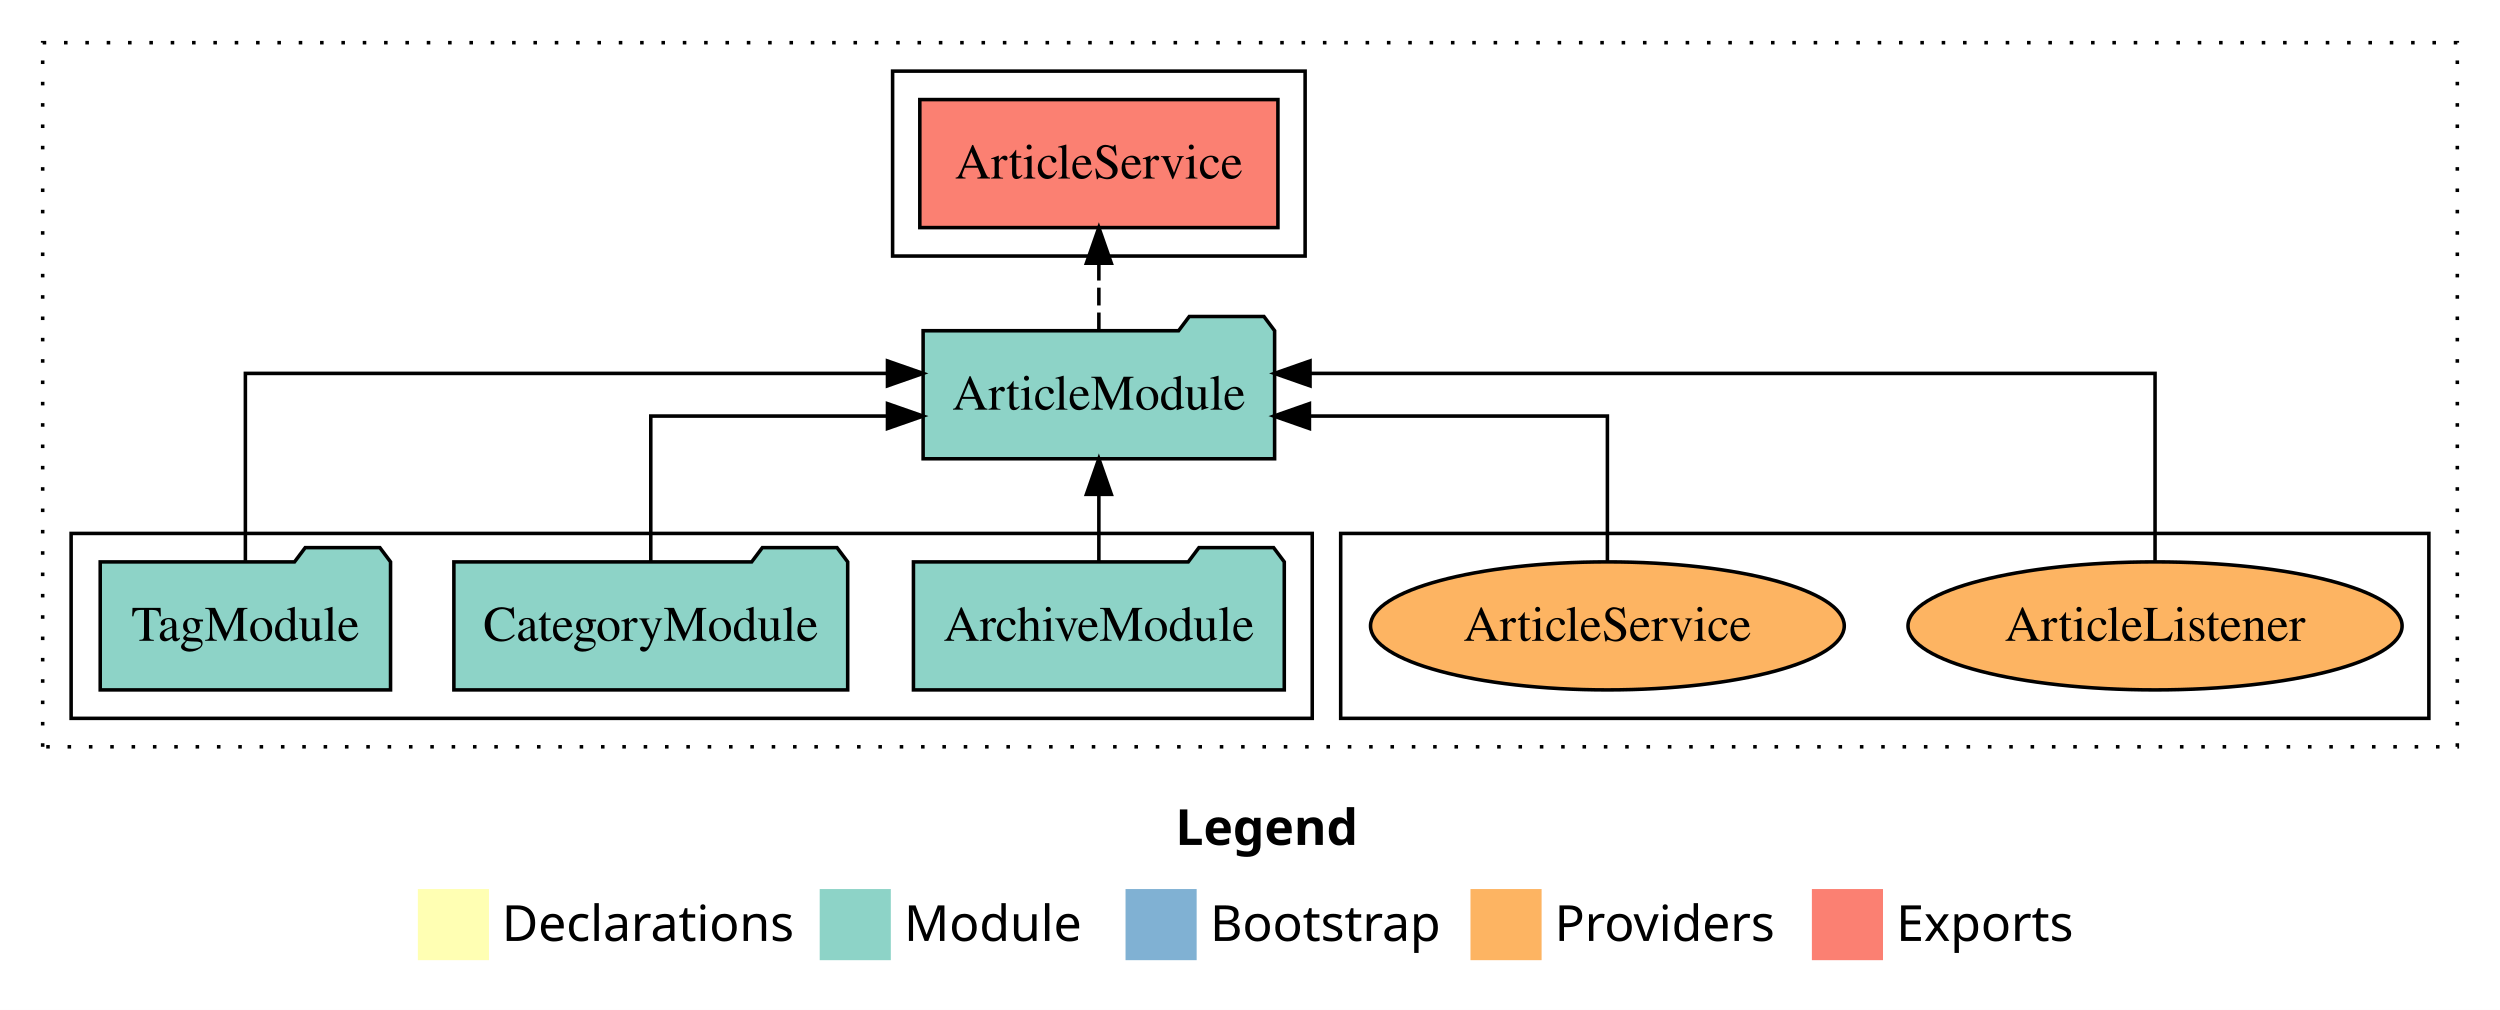
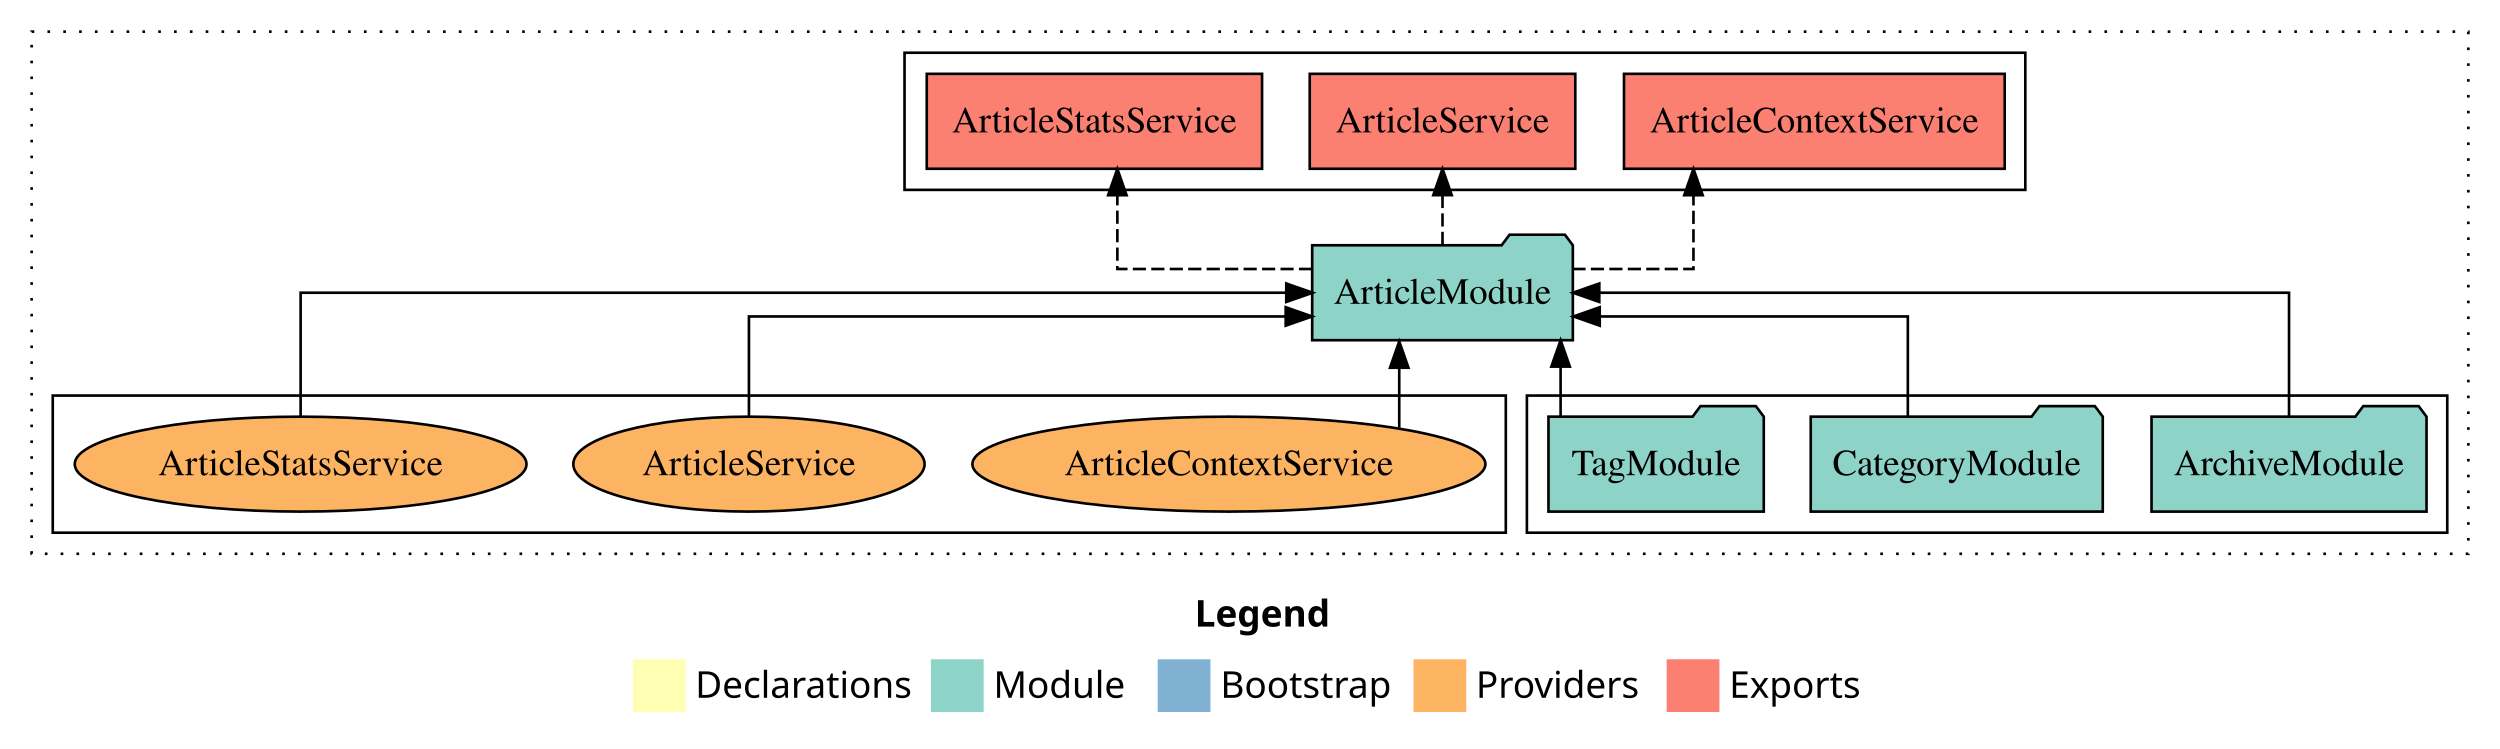
- <svg xmlns="http://www.w3.org/2000/svg" width="703pt" height="284pt" viewBox="0.00 0.00 703.00 284.00">
+ <svg xmlns="http://www.w3.org/2000/svg" width="948pt" height="284pt" viewBox="0.00 0.00 948.00 284.00">
  <g id="graph0" class="graph" transform="scale(1 1) rotate(0) translate(4 280)">
-     <polygon fill="white" stroke="transparent" points="-4,4 -4,-280 699,-280 699,4 -4,4" />
-     <text text-anchor="start" x="326.51" y="-42.4" font-family="Times-12" font-weight="bold" font-size="14.00">Legend</text>
-     <polygon fill="#ffffb3" stroke="transparent" points="113.5,-10 113.5,-30 133.5,-30 133.5,-10 113.5,-10" />
-     <text text-anchor="start" x="137.13" y="-15.4" font-family="Times-12" font-size="14.00">  Declarations</text>
-     <polygon fill="#8dd3c7" stroke="transparent" points="226.5,-10 226.5,-30 246.5,-30 246.5,-10 226.5,-10" />
-     <text text-anchor="start" x="250.23" y="-15.4" font-family="Times-12" font-size="14.00">  Module</text>
-     <polygon fill="#80b1d3" stroke="transparent" points="312.5,-10 312.5,-30 332.5,-30 332.5,-10 312.5,-10" />
-     <text text-anchor="start" x="336.28" y="-15.4" font-family="Times-12" font-size="14.00">  Bootstrap</text>
-     <polygon fill="#fdb462" stroke="transparent" points="409.5,-10 409.5,-30 429.5,-30 429.5,-10 409.5,-10" />
-     <text text-anchor="start" x="433.17" y="-15.4" font-family="Times-12" font-size="14.00">  Providers</text>
-     <polygon fill="#fb8072" stroke="transparent" points="505.5,-10 505.5,-30 525.5,-30 525.5,-10 505.5,-10" />
-     <text text-anchor="start" x="529.23" y="-15.4" font-family="Times-12" font-size="14.00">  Exports</text>
+     <polygon fill="white" stroke="transparent" points="-4,4 -4,-280 944,-280 944,4 -4,4" />
+     <text text-anchor="start" x="449.01" y="-42.4" font-family="Times-12" font-weight="bold" font-size="14.00">Legend</text>
+     <polygon fill="#ffffb3" stroke="transparent" points="236,-10 236,-30 256,-30 256,-10 236,-10" />
+     <text text-anchor="start" x="259.63" y="-15.4" font-family="Times-12" font-size="14.00">  Declarations</text>
+     <polygon fill="#8dd3c7" stroke="transparent" points="349,-10 349,-30 369,-30 369,-10 349,-10" />
+     <text text-anchor="start" x="372.73" y="-15.4" font-family="Times-12" font-size="14.00">  Module</text>
+     <polygon fill="#80b1d3" stroke="transparent" points="435,-10 435,-30 455,-30 455,-10 435,-10" />
+     <text text-anchor="start" x="458.78" y="-15.4" font-family="Times-12" font-size="14.00">  Bootstrap</text>
+     <polygon fill="#fdb462" stroke="transparent" points="532,-10 532,-30 552,-30 552,-10 532,-10" />
+     <text text-anchor="start" x="555.67" y="-15.4" font-family="Times-12" font-size="14.00">  Providers</text>
+     <polygon fill="#fb8072" stroke="transparent" points="628,-10 628,-30 648,-30 648,-10 628,-10" />
+     <text text-anchor="start" x="651.73" y="-15.4" font-family="Times-12" font-size="14.00">  Exports</text>
    <g id="clust1" class="cluster">
-       <polygon fill="none" stroke="black" stroke-dasharray="1,5" points="8,-70 8,-268 687,-268 687,-70 8,-70" />
+       <polygon fill="none" stroke="black" stroke-dasharray="1,5" points="8,-70 8,-268 932,-268 932,-70 8,-70" />
    </g>
    <g id="clust4" class="cluster">
-       <polygon fill="none" stroke="black" points="247,-208 247,-260 363,-260 363,-208 247,-208" />
+       <polygon fill="none" stroke="black" points="339,-208 339,-260 764,-260 764,-208 339,-208" />
+     </g>
+     <g id="clust3" class="cluster">
+       <polygon fill="none" stroke="black" points="575,-78 575,-130 924,-130 924,-78 575,-78" />
    </g>
    <g id="clust6" class="cluster">
-       <polygon fill="none" stroke="black" points="373,-78 373,-130 679,-130 679,-78 373,-78" />
-     </g>
-     <g id="clust3" class="cluster">
-       <polygon fill="none" stroke="black" points="16,-78 16,-130 365,-130 365,-78 16,-78" />
+       <polygon fill="none" stroke="black" points="16,-78 16,-130 567,-130 567,-78 16,-78" />
    </g>
    <g id="node1" class="node">
-       <polygon fill="#8dd3c7" stroke="black" points="357.14,-122 354.14,-126 333.14,-126 330.14,-122 252.86,-122 252.86,-86 357.14,-86 357.14,-122" />
-       <text text-anchor="middle" x="305" y="-99.8" font-family="Times,serif" font-size="14.00">ArchiveModule</text>
+       <polygon fill="#8dd3c7" stroke="black" points="916.14,-122 913.14,-126 892.14,-126 889.14,-122 811.86,-122 811.86,-86 916.14,-86 916.14,-122" />
+       <text text-anchor="middle" x="864" y="-99.8" font-family="Times,serif" font-size="14.00">ArchiveModule</text>
    </g>
    <g id="node4" class="node">
-       <polygon fill="#8dd3c7" stroke="black" points="354.42,-187 351.42,-191 330.42,-191 327.42,-187 255.58,-187 255.58,-151 354.42,-151 354.42,-187" />
-       <text text-anchor="middle" x="305" y="-164.8" font-family="Times,serif" font-size="14.00">ArticleModule</text>
+       <polygon fill="#8dd3c7" stroke="black" points="592.42,-187 589.42,-191 568.42,-191 565.42,-187 493.58,-187 493.58,-151 592.42,-151 592.42,-187" />
+       <text text-anchor="middle" x="543" y="-164.8" font-family="Times,serif" font-size="14.00">ArticleModule</text>
    </g>
    <g id="edge1" class="edge">
-       <path fill="none" stroke="black" d="M305,-122.11C305,-122.11 305,-140.99 305,-140.99" />
-       <polygon fill="black" stroke="black" points="301.5,-140.99 305,-150.99 308.5,-140.99 301.5,-140.99" />
+       <path fill="none" stroke="black" d="M864,-122.11C864,-141.34 864,-169 864,-169 864,-169 602.45,-169 602.45,-169" />
+       <polygon fill="black" stroke="black" points="602.45,-165.5 592.45,-169 602.45,-172.5 602.45,-165.5" />
    </g>
    <g id="node2" class="node">
-       <polygon fill="#8dd3c7" stroke="black" points="234.37,-122 231.37,-126 210.37,-126 207.37,-122 123.63,-122 123.63,-86 234.37,-86 234.37,-122" />
-       <text text-anchor="middle" x="179" y="-99.8" font-family="Times,serif" font-size="14.00">CategoryModule</text>
+       <polygon fill="#8dd3c7" stroke="black" points="793.37,-122 790.37,-126 769.37,-126 766.37,-122 682.63,-122 682.63,-86 793.37,-86 793.37,-122" />
+       <text text-anchor="middle" x="738" y="-99.8" font-family="Times,serif" font-size="14.00">CategoryModule</text>
    </g>
    <g id="edge2" class="edge">
-       <path fill="none" stroke="black" d="M179,-122.02C179,-139.37 179,-163 179,-163 179,-163 245.56,-163 245.56,-163" />
-       <polygon fill="black" stroke="black" points="245.56,-166.5 255.56,-163 245.56,-159.5 245.56,-166.5" />
+       <path fill="none" stroke="black" d="M719.45,-122.03C719.45,-138.4 719.45,-160 719.45,-160 719.45,-160 602.62,-160 602.62,-160" />
+       <polygon fill="black" stroke="black" points="602.62,-156.5 592.62,-160 602.62,-163.5 602.62,-156.5" />
    </g>
    <g id="node3" class="node">
-       <polygon fill="#8dd3c7" stroke="black" points="105.82,-122 102.82,-126 81.82,-126 78.82,-122 24.18,-122 24.18,-86 105.82,-86 105.82,-122" />
-       <text text-anchor="middle" x="65" y="-99.8" font-family="Times,serif" font-size="14.00">TagModule</text>
+       <polygon fill="#8dd3c7" stroke="black" points="664.82,-122 661.82,-126 640.82,-126 637.82,-122 583.18,-122 583.18,-86 664.82,-86 664.82,-122" />
+       <text text-anchor="middle" x="624" y="-99.8" font-family="Times,serif" font-size="14.00">TagModule</text>
    </g>
    <g id="edge3" class="edge">
-       <path fill="none" stroke="black" d="M65,-122.28C65,-143.32 65,-175 65,-175 65,-175 245.56,-175 245.56,-175" />
-       <polygon fill="black" stroke="black" points="245.56,-178.5 255.56,-175 245.56,-171.5 245.56,-178.5" />
+       <path fill="none" stroke="black" d="M587.78,-122.11C587.78,-122.11 587.78,-140.99 587.78,-140.99" />
+       <polygon fill="black" stroke="black" points="584.28,-140.99 587.78,-150.99 591.28,-140.99 584.28,-140.99" />
    </g>
    <g id="node5" class="node">
-       <polygon fill="#fb8072" stroke="black" points="355.35,-252 254.65,-252 254.65,-216 355.35,-216 355.35,-252" />
-       <text text-anchor="middle" x="305" y="-229.8" font-family="Times,serif" font-size="14.00">ArticleService </text>
+       <polygon fill="#fb8072" stroke="black" points="756.18,-252 611.82,-252 611.82,-216 756.18,-216 756.18,-252" />
+       <text text-anchor="middle" x="684" y="-229.8" font-family="Times,serif" font-size="14.00">ArticleContextService </text>
    </g>
    <g id="edge4" class="edge">
-       <path fill="none" stroke="black" stroke-dasharray="5,2" d="M305,-187.11C305,-187.11 305,-205.99 305,-205.99" />
-       <polygon fill="black" stroke="black" points="301.5,-205.99 305,-215.99 308.5,-205.99 301.5,-205.99" />
+       <path fill="none" stroke="black" stroke-dasharray="5,2" d="M592.25,-178C615.47,-178 638.16,-178 638.16,-178 638.16,-178 638.16,-205.97 638.16,-205.97" />
+       <polygon fill="black" stroke="black" points="634.66,-205.97 638.16,-215.97 641.66,-205.97 634.66,-205.97" />
    </g>
    <g id="node6" class="node">
-       <ellipse fill="#fdb462" stroke="black" cx="602" cy="-104" rx="69.47" ry="18" />
-       <text text-anchor="middle" x="602" y="-99.8" font-family="Times,serif" font-size="14.00">ArticleListener</text>
+       <polygon fill="#fb8072" stroke="black" points="593.35,-252 492.65,-252 492.65,-216 593.35,-216 593.35,-252" />
+       <text text-anchor="middle" x="543" y="-229.8" font-family="Times,serif" font-size="14.00">ArticleService </text>
    </g>
    <g id="edge5" class="edge">
-       <path fill="none" stroke="black" d="M602,-122.28C602,-143.32 602,-175 602,-175 602,-175 364.38,-175 364.38,-175" />
-       <polygon fill="black" stroke="black" points="364.38,-171.5 354.38,-175 364.38,-178.5 364.38,-171.5" />
+       <path fill="none" stroke="black" stroke-dasharray="5,2" d="M543,-187.11C543,-187.11 543,-205.99 543,-205.99" />
+       <polygon fill="black" stroke="black" points="539.5,-205.99 543,-215.99 546.5,-205.99 539.5,-205.99" />
    </g>
    <g id="node7" class="node">
-       <ellipse fill="#fdb462" stroke="black" cx="448" cy="-104" rx="66.61" ry="18" />
-       <text text-anchor="middle" x="448" y="-99.8" font-family="Times,serif" font-size="14.00">ArticleService</text>
+       <polygon fill="#fb8072" stroke="black" points="474.57,-252 347.43,-252 347.43,-216 474.57,-216 474.57,-252" />
+       <text text-anchor="middle" x="411" y="-229.8" font-family="Times,serif" font-size="14.00">ArticleStatsService </text>
    </g>
    <g id="edge6" class="edge">
-       <path fill="none" stroke="black" d="M448,-122.02C448,-139.37 448,-163 448,-163 448,-163 364.21,-163 364.21,-163" />
-       <polygon fill="black" stroke="black" points="364.21,-159.5 354.21,-163 364.21,-166.5 364.21,-159.5" />
+       <path fill="none" stroke="black" stroke-dasharray="5,2" d="M493.56,-178C459.26,-178 419.7,-178 419.7,-178 419.7,-178 419.7,-205.97 419.7,-205.97" />
+       <polygon fill="black" stroke="black" points="416.2,-205.97 419.7,-215.97 423.2,-205.97 416.2,-205.97" />
+     </g>
+     <g id="node8" class="node">
+       <ellipse fill="#fdb462" stroke="black" cx="462" cy="-104" rx="97.26" ry="18" />
+       <text text-anchor="middle" x="462" y="-99.8" font-family="Times,serif" font-size="14.00">ArticleContextService</text>
+     </g>
+     <g id="edge7" class="edge">
+       <path fill="none" stroke="black" d="M526.59,-117.78C526.59,-117.78 526.59,-140.55 526.59,-140.55" />
+       <polygon fill="black" stroke="black" points="523.09,-140.55 526.59,-150.55 530.09,-140.55 523.09,-140.55" />
+     </g>
+     <g id="node9" class="node">
+       <ellipse fill="#fdb462" stroke="black" cx="280" cy="-104" rx="66.61" ry="18" />
+       <text text-anchor="middle" x="280" y="-99.8" font-family="Times,serif" font-size="14.00">ArticleService</text>
+     </g>
+     <g id="edge8" class="edge">
+       <path fill="none" stroke="black" d="M280,-122.03C280,-138.4 280,-160 280,-160 280,-160 483.53,-160 483.53,-160" />
+       <polygon fill="black" stroke="black" points="483.53,-163.5 493.53,-160 483.53,-156.5 483.53,-163.5" />
+     </g>
+     <g id="node10" class="node">
+       <ellipse fill="#fdb462" stroke="black" cx="110" cy="-104" rx="85.66" ry="18" />
+       <text text-anchor="middle" x="110" y="-99.8" font-family="Times,serif" font-size="14.00">ArticleStatsService</text>
+     </g>
+     <g id="edge9" class="edge">
+       <path fill="none" stroke="black" d="M110,-122.11C110,-141.34 110,-169 110,-169 110,-169 483.75,-169 483.75,-169" />
+       <polygon fill="black" stroke="black" points="483.75,-172.5 493.75,-169 483.75,-165.5 483.75,-172.5" />
    </g>
  </g>
</svg>
